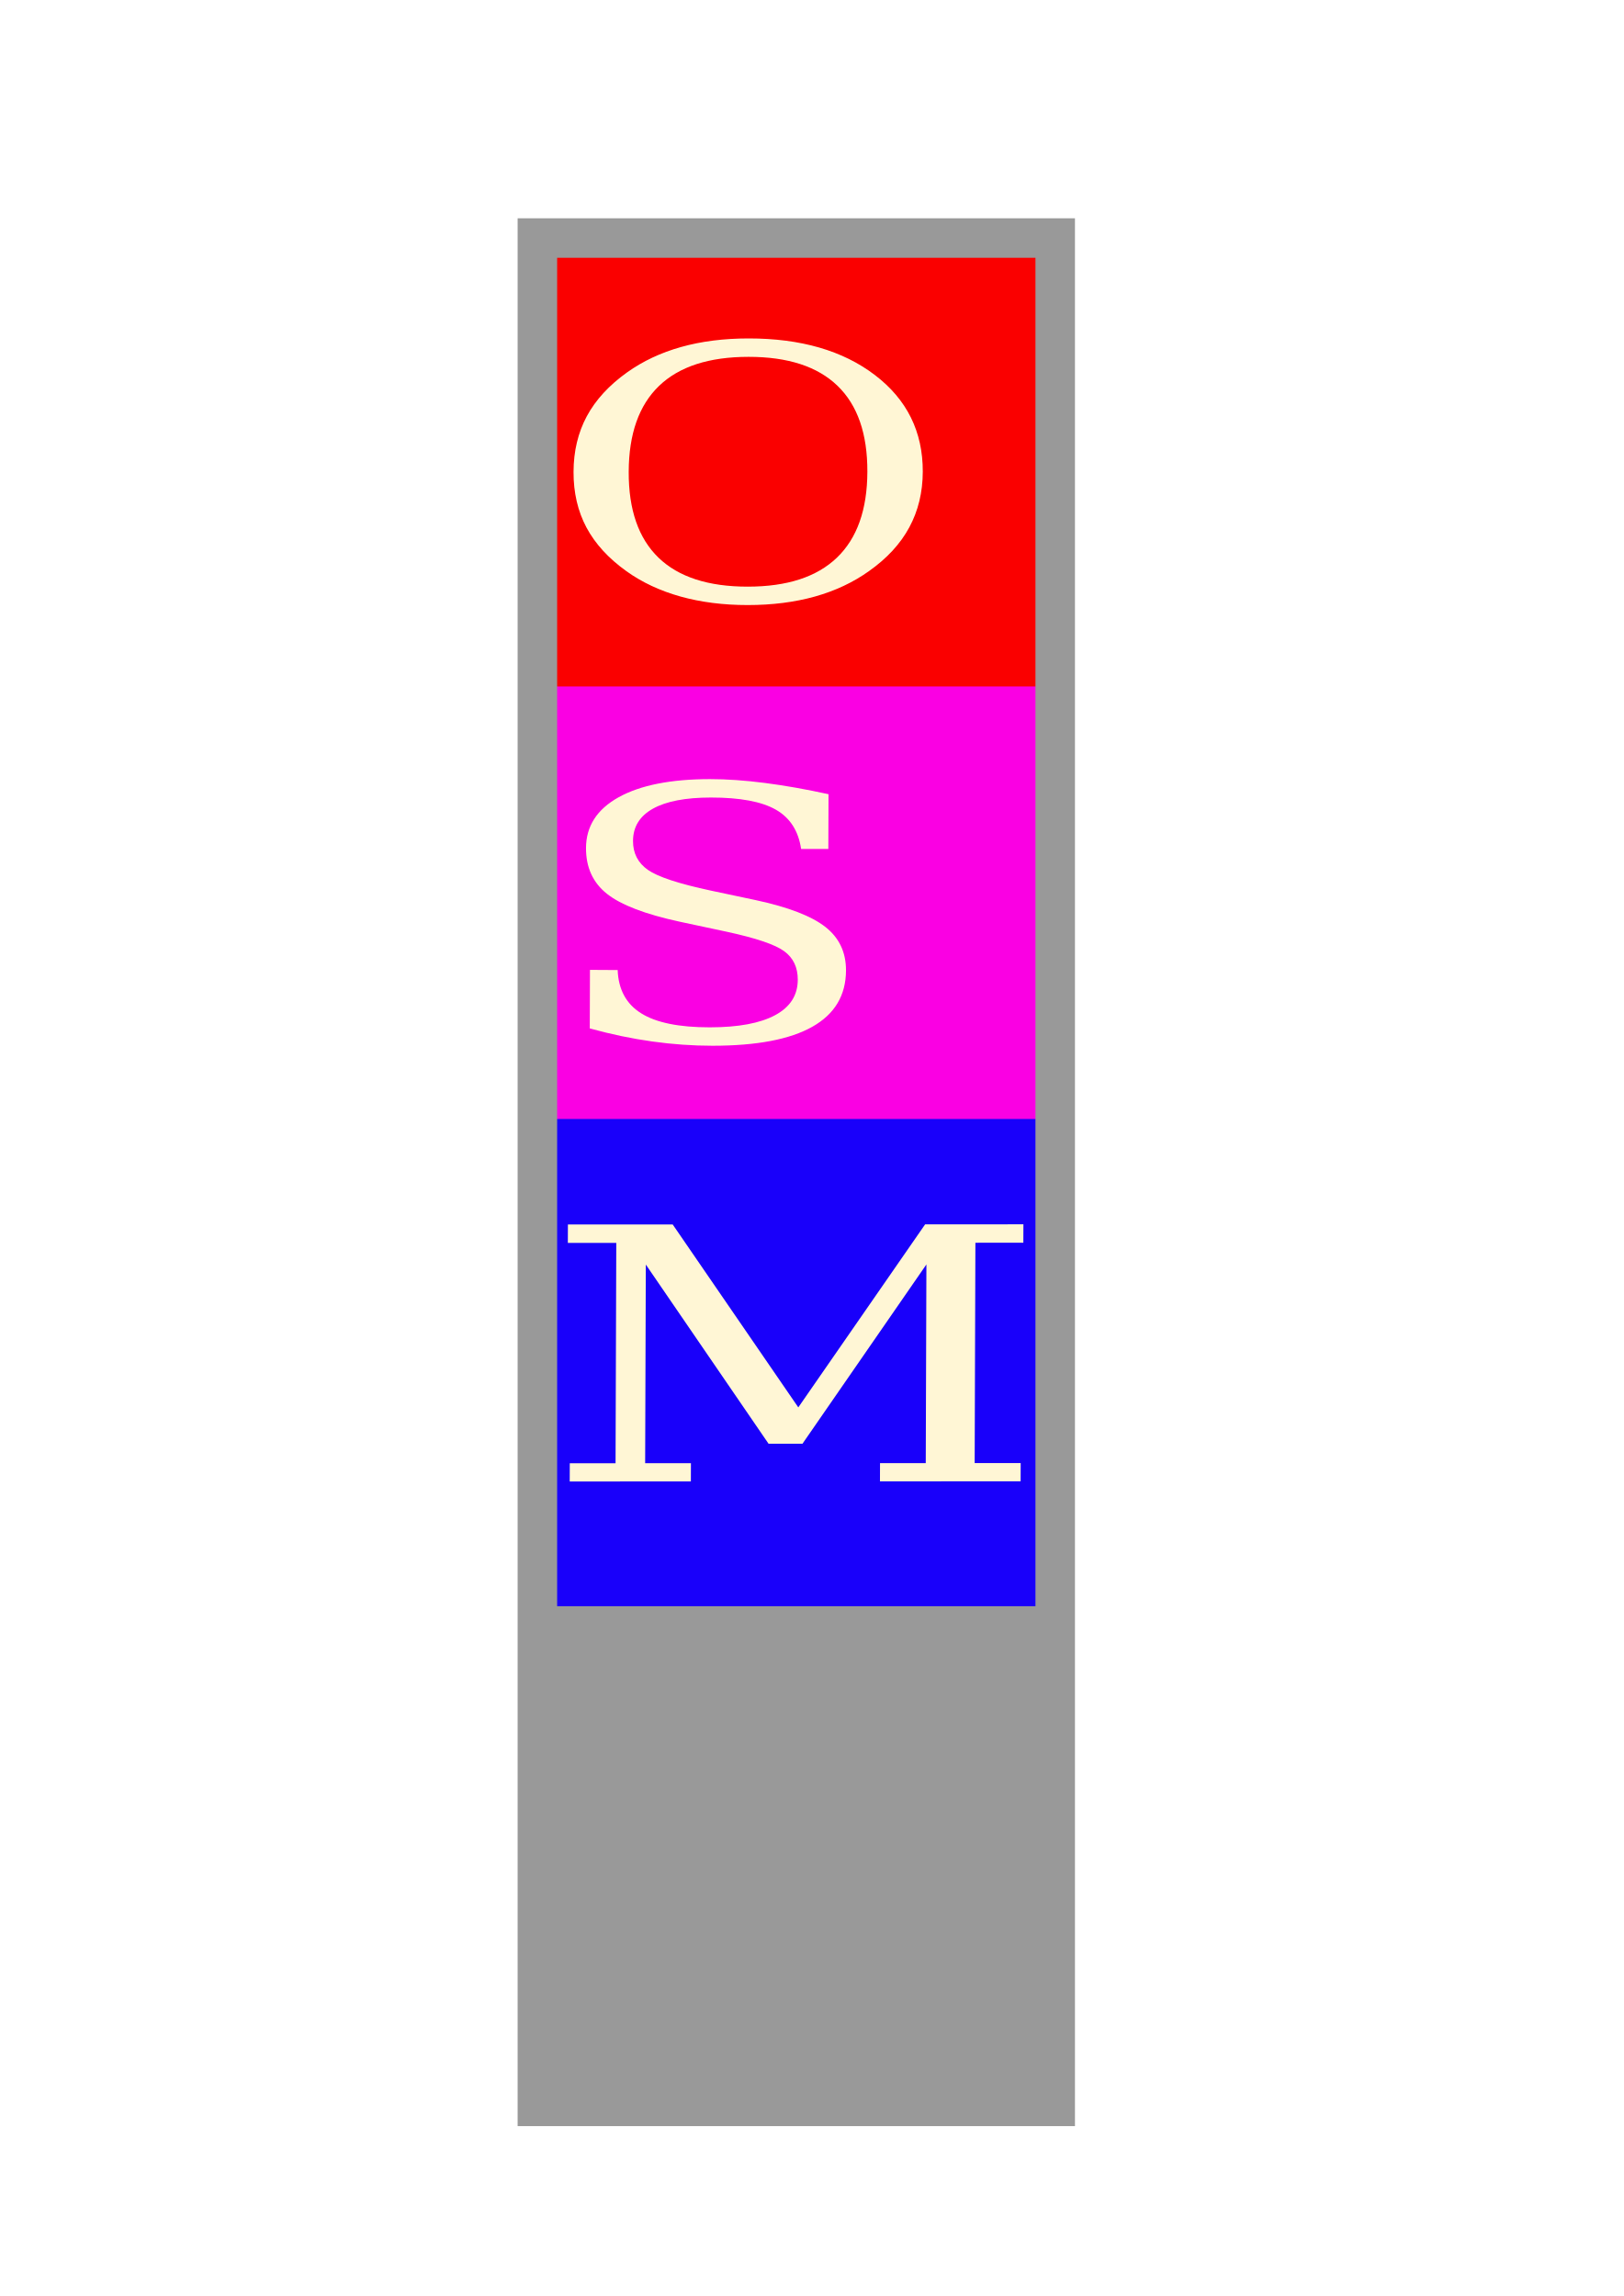
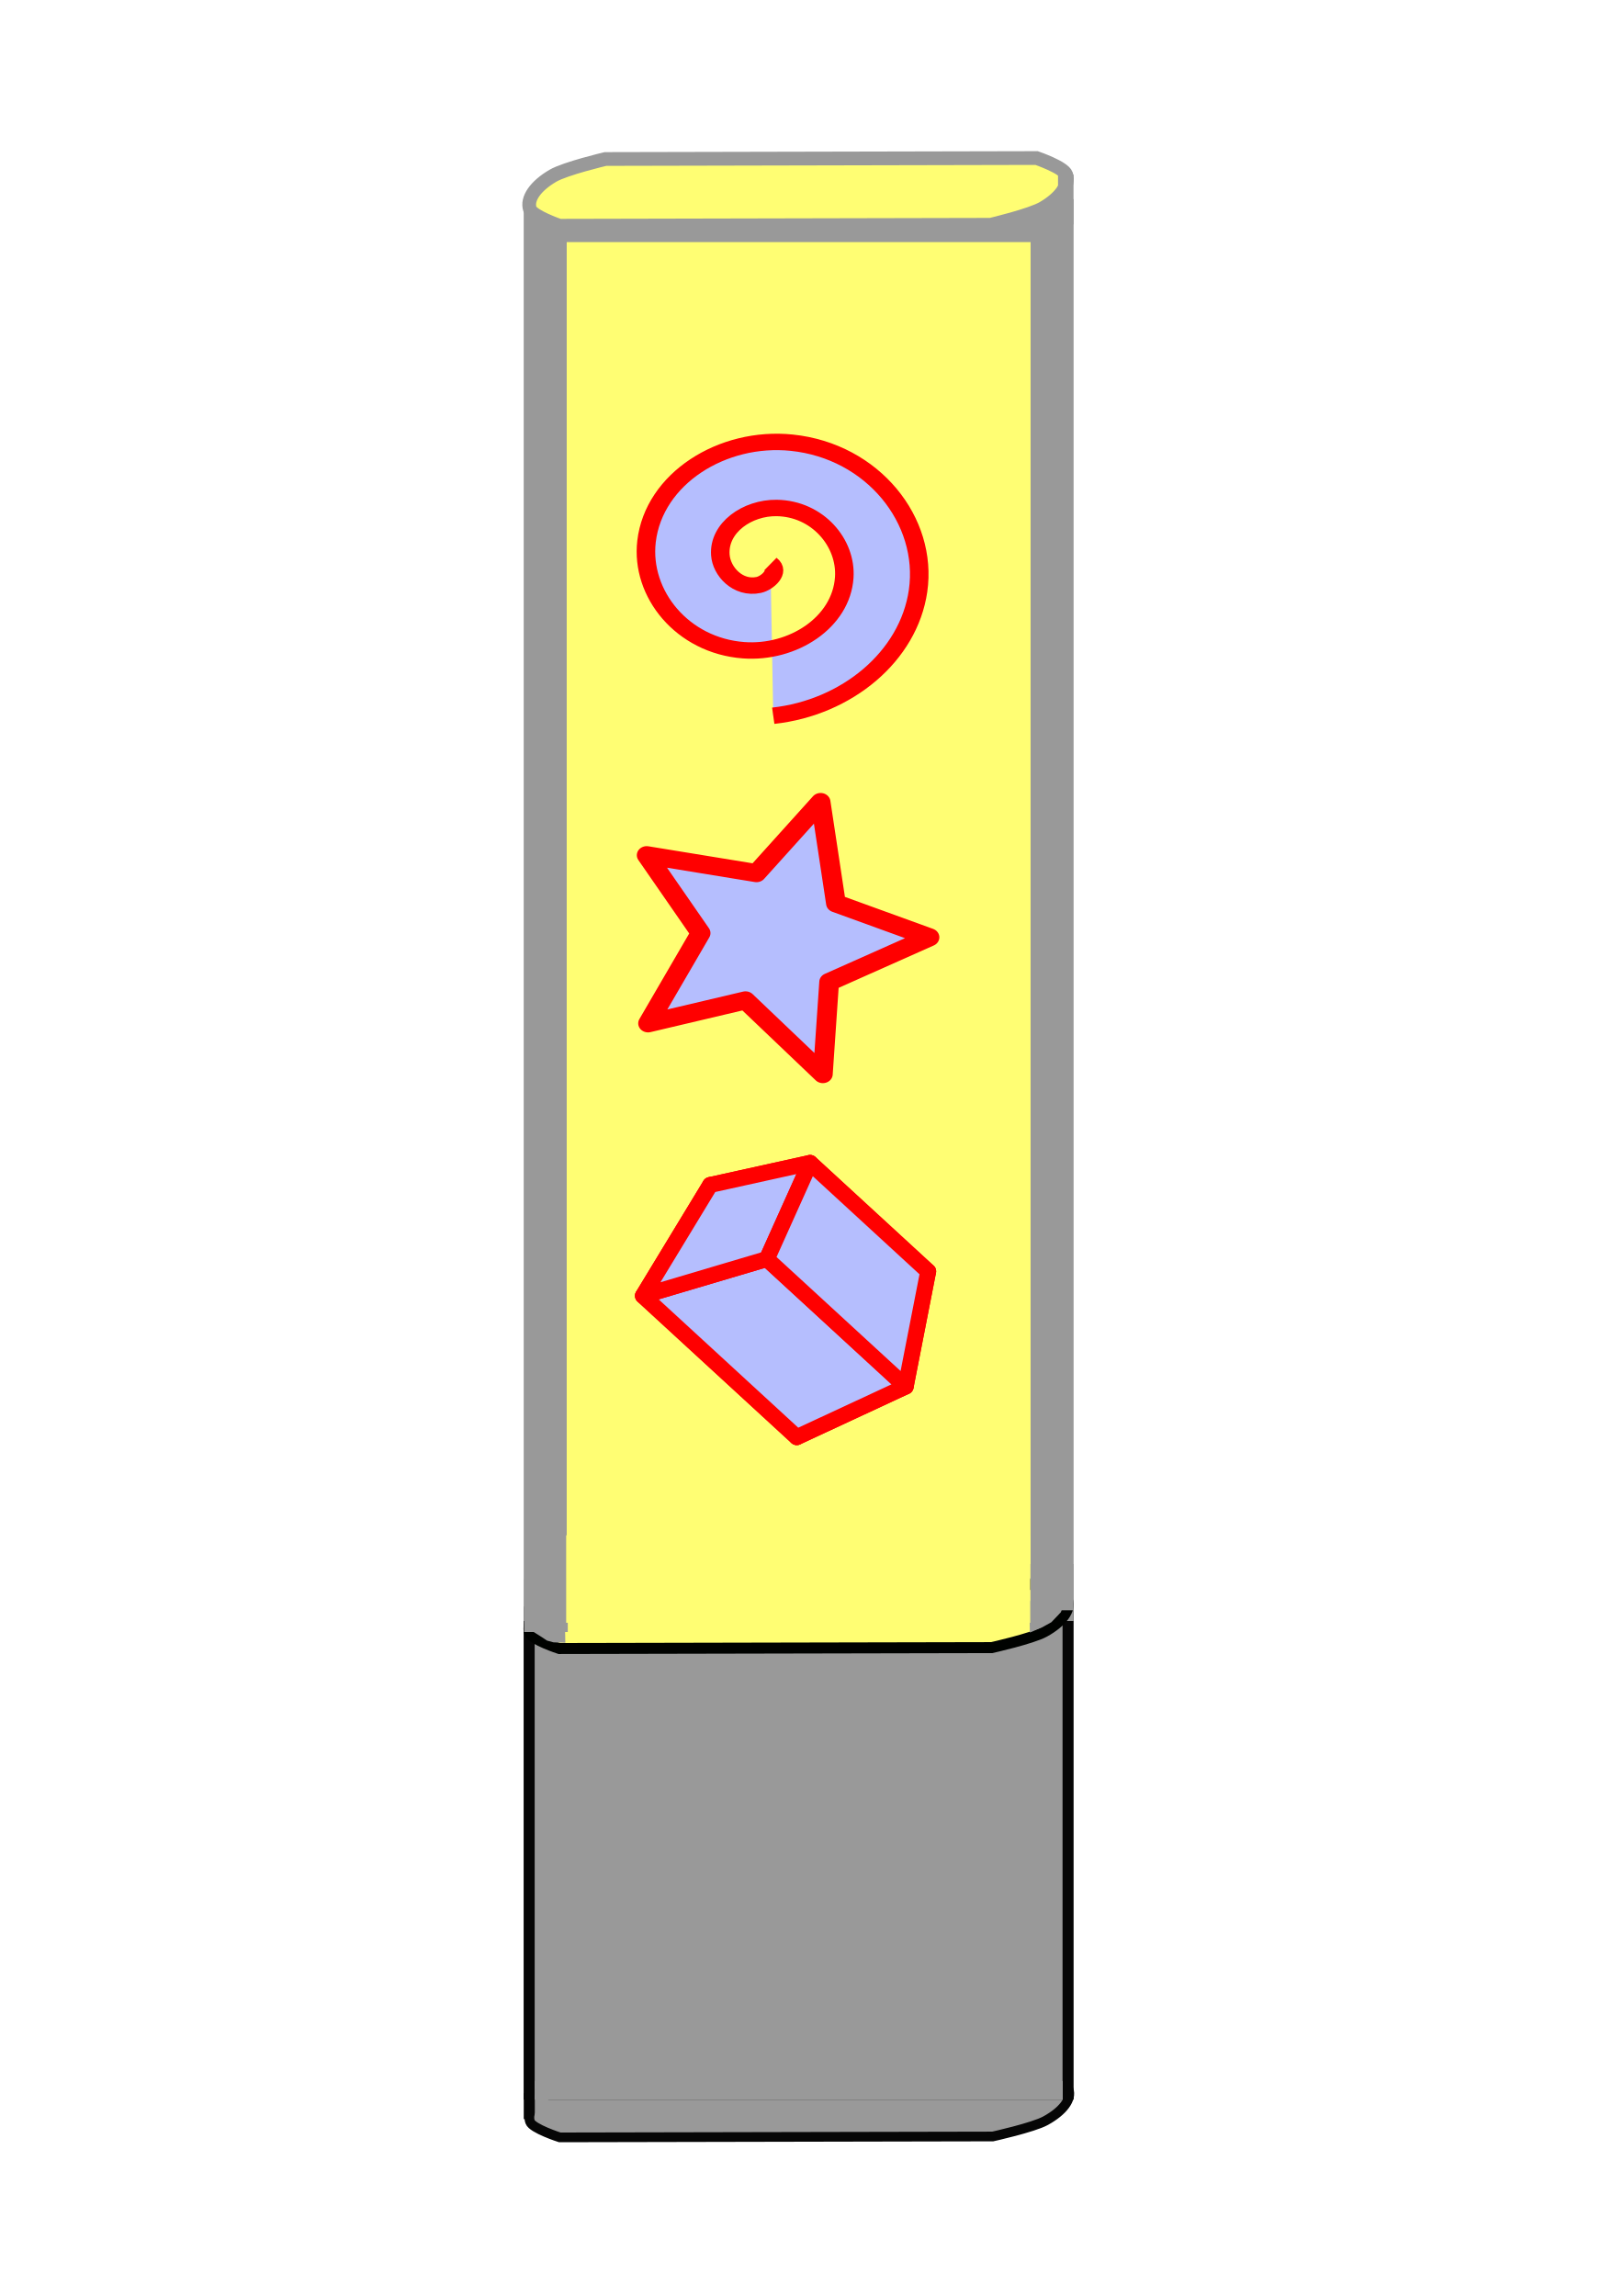
<svg xmlns="http://www.w3.org/2000/svg" xmlns:ns1="http://www.openswatchbook.org/uri/2009/osb" width="210mm" height="297mm" viewBox="0 0 744.094 1052.362" id="svg2" version="1.1">
  <defs id="defs4">
+     <linearGradient id="1-2" ns1:paint="gradient">
+       <stop style="stop-color:#000000;stop-opacity:0;" offset="0" id="stop13665" />
+       <stop style="stop-color:#e2e0e0;stop-opacity:0;" offset="1" id="stop13667" />
+     </linearGradient>
    <linearGradient id="linearGradient7260" ns1:paint="solid">
      <stop style="stop-color:#999999;stop-opacity:1;" offset="0" id="stop7262" />
    </linearGradient>
  </defs>
  <g id="layer1">
-     <rect style="fill:#fa0000;fill-opacity:1;stroke:#ff0000;stroke-width:0;stroke-miterlimit:4;stroke-dasharray:none;stroke-opacity:1" id="rect4221" width="230.203" height="249.82" x="246.962" y="108.273" />
-     <rect style="fill:#fa00e3;fill-opacity:1;stroke:#ff0000;stroke-width:0;stroke-miterlimit:4;stroke-dasharray:none;stroke-opacity:1" id="rect4221-7" width="229.917" height="228.923" x="248.982" y="314.634" />
-     <rect style="fill:#1900fa;fill-opacity:1;stroke:#ff0000;stroke-width:0;stroke-miterlimit:4;stroke-dasharray:none;stroke-opacity:1" id="rect4221-7-5" width="235.407" height="252.68" x="244.942" y="512.884" />
-     <text xml:space="preserve" style="font-style:normal;font-variant:normal;font-weight:normal;font-stretch:normal;font-size:191.118px;line-height:125%;font-family:'DejaVu Serif';-inkscape-font-specification:'DejaVu Serif, Normal';text-align:start;letter-spacing:0px;word-spacing:0px;writing-mode:lr-tb;text-anchor:start;fill:#fff6d5;fill-opacity:1;stroke:none;stroke-width:1px;stroke-linecap:butt;stroke-linejoin:miter;stroke-opacity:1" x="212.089" y="325.471" id="text4305" transform="matrix(1.182778,-4.5141104e-4,-0.00279287,0.8454683,0,0)">
-       <tspan id="tspan3778" x="212.089" y="325.471">O</tspan>
-       <tspan id="tspan3780" x="212.089" y="564.368">S</tspan>
-       <tspan id="tspan3782" x="212.089" y="803.265">M</tspan>
-     </text>
-     <rect style="fill:#000000;fill-opacity:0;stroke:#999999;stroke-width:18.1;stroke-miterlimit:4;stroke-dasharray:none;stroke-opacity:1" id="rect5824" width="237.302" height="856.347" x="246.268" y="109.102" />
-     <rect style="fill:#999999;fill-opacity:1;stroke:#999999;stroke-width:36.644;stroke-miterlimit:4;stroke-dasharray:none;stroke-opacity:1" id="rect7276" width="213.022" height="189.03" x="260.143" y="754.519" />
+     <path style="fill:#999999;fill-opacity:1;fill-rule:evenodd;stroke:#060606;stroke-width:4.446;stroke-linecap:butt;stroke-linejoin:miter;stroke-miterlimit:4;stroke-dasharray:none;stroke-opacity:1" d="m 277.668,950.959 198.416,-0.414 c 0,0 12.505,4.018 13.612,7.135 1.566,4.409 -2.493,9.92 -10.569,14.35 -5.71,3.132 -24.181,7.214 -24.181,7.214 l -198.416,0.414 c 0,0 -12.505,-4.018 -13.612,-7.135 -1.566,-4.409 2.493,-9.92 10.569,-14.35 5.71,-3.132 24.181,-7.214 24.181,-7.214 z" id="path11845-5-1" />
+     <rect style="fill:#999999;fill-opacity:1;stroke:#060606;stroke-width:5.062;stroke-miterlimit:4;stroke-dasharray:none;stroke-opacity:1" id="rect7276" width="246.97" height="220.966" x="242.498" y="738.862" />
+     <rect style="opacity:1;fill:#999999;fill-opacity:1;stroke:#060606;stroke-width:0;stroke-linecap:butt;stroke-linejoin:miter;stroke-miterlimit:4;stroke-dasharray:none;stroke-dashoffset:0;stroke-opacity:1" id="rect11569" width="242.031" height="8.571" x="245" y="953.791" />
+     <rect style="fill:#fffe73;fill-opacity:1;stroke:#999999;stroke-width:19.709;stroke-miterlimit:4;stroke-dasharray:none;stroke-opacity:1" id="rect4221-7-5" width="232.291" height="632.01" x="249.855" y="101.107" />
+     <path style="fill:#fffe73;fill-opacity:1;fill-rule:evenodd;stroke:#000200;stroke-width:5.034;stroke-linecap:butt;stroke-linejoin:miter;stroke-miterlimit:4;stroke-dasharray:none;stroke-opacity:1" d="m 277.45,726.637 198.144,-0.418 c 0,0 12.488,4.053 13.594,7.199 1.564,4.448 -2.49,10.008 -10.554,14.477 -5.703,3.16 -24.148,7.278 -24.148,7.278 l -198.144,0.418 c 0,0 -12.488,-4.053 -13.594,-7.199 -1.564,-4.448 2.49,-10.008 10.554,-14.477 5.703,-3.16 24.148,-7.278 24.148,-7.278 z" id="path11845-5" />
+     <path style="fill:#fffe73;fill-opacity:1;fill-rule:evenodd;stroke:#999999;stroke-width:6.299;stroke-linecap:butt;stroke-linejoin:miter;stroke-miterlimit:4;stroke-dasharray:none;stroke-opacity:1" d="m 277.445,72.88 197.604,-0.442 c 0,0 12.454,4.282 13.557,7.605 1.56,4.699 -2.483,10.573 -10.525,15.293 -5.687,3.338 -24.082,7.689 -24.082,7.689 l -197.604,0.442 c 0,0 -12.454,-4.282 -13.557,-7.605 -1.56,-4.699 2.483,-10.573 10.525,-15.293 5.687,-3.338 24.082,-7.689 24.082,-7.689 z" id="path11845" />
+     <rect style="opacity:1;fill:#2c6823;fill-opacity:1;stroke:#060606;stroke-width:3.707;stroke-linecap:round;stroke-linejoin:miter;stroke-miterlimit:4;stroke-dasharray:none;stroke-dashoffset:0;stroke-opacity:1" id="rect11895" width="0.866" height="8.223" x="241.871" y="961.215" />
+     <rect style="opacity:1;fill:#999999;fill-opacity:1;stroke:#2c6823;stroke-width:0;stroke-linecap:round;stroke-linejoin:miter;stroke-miterlimit:4;stroke-dasharray:none;stroke-dashoffset:0;stroke-opacity:1" id="rect11897" width="6.161" height="11" x="245.089" y="959.969" />
+     <rect style="opacity:1;fill:#a297ff;fill-opacity:1;stroke:#060606;stroke-width:0;stroke-linecap:butt;stroke-linejoin:miter;stroke-miterlimit:4;stroke-dasharray:none;stroke-dashoffset:0;stroke-opacity:1" id="rect11569-4-2" width="39.786" height="35.206" x="264.105" y="708.012" />
+     <rect style="opacity:1;fill:#2c6823;fill-opacity:1;stroke:#999999;stroke-width:3.024;stroke-linecap:round;stroke-linejoin:miter;stroke-miterlimit:4;stroke-dasharray:none;stroke-dashoffset:0;stroke-opacity:1" id="rect11847" width="1.113" height="7.187" x="483.493" y="93.758" />
+     <rect style="opacity:1;fill:#999999;fill-opacity:1;stroke:#999999;stroke-width:11.318;stroke-linecap:round;stroke-linejoin:miter;stroke-miterlimit:4;stroke-dasharray:none;stroke-dashoffset:0;stroke-opacity:1" id="rect11847-9" width="8.674" height="12.921" x="245.857" y="729.45" />
+     <rect style="opacity:1;fill:#2c6823;fill-opacity:1;stroke:#999999;stroke-width:10.589;stroke-linecap:round;stroke-linejoin:miter;stroke-miterlimit:4;stroke-dasharray:none;stroke-dashoffset:0;stroke-opacity:1" id="rect11847-9-7" width="9.262" height="10.594" x="477.412" y="722.174" />
+     <path style="fill:#999999;fill-opacity:1;fill-rule:evenodd;stroke:#999999;stroke-width:0.943px;stroke-linecap:butt;stroke-linejoin:miter;stroke-opacity:1" d="m 472.228,734.271 0.179,13.295 5.03,-2.141 4.084,-2.268 4.246,-4.469 1.445,-4.154 z" id="path12440" />
+     <path style="fill:#999999;fill-opacity:1;fill-rule:evenodd;stroke:#999999;stroke-width:1.969px;stroke-linecap:butt;stroke-linejoin:miter;stroke-opacity:1" d="m 242.185,724.524 15.289,-0.501 0.596,27.938 -4.271,-0.179 -2.695,-0.732 -2.187,-1.458 -5.159,-3.26 -0.863,-7.133 -0.34,-8.222 z" id="path12442" />
+     <path style="fill:#b5befe;fill-opacity:1;fill-rule:evenodd;stroke:#ff0000;stroke-width:8;stroke-linecap:butt;stroke-linejoin:miter;stroke-miterlimit:4;stroke-dasharray:none;stroke-opacity:1" id="path4178" d="m 357.713,374.37 c 4.264,3.707 -1.337,9.327 -5.077,10.223 -8.903,2.134 -16.048,-6.515 -16.544,-14.675 -0.808,-13.319 11.729,-23.061 24.272,-22.864 17.664,0.277 30.165,16.971 29.184,33.87 -1.277,21.998 -22.22,37.31 -43.467,35.504 -26.329,-2.238 -44.477,-27.474 -41.825,-53.064 3.177,-30.661 32.73,-51.655 62.662,-48.145 34.994,4.104 58.842,37.987 54.465,72.259 -4.087,31.998 -30.766,56.974 -62.468,60.906" transform="matrix(1.062387,0,0,0.9398045,-26.95123,-93.33403)" />
+     <path style="opacity:1;fill:#b5befe;fill-opacity:1;stroke:#ff0000;stroke-width:8;stroke-linecap:round;stroke-linejoin:round;stroke-miterlimit:4;stroke-dasharray:none;stroke-dashoffset:0;stroke-opacity:1" id="path4180" d="m 375.447,604.957 -31.369,-32.595 -39.514,10.157 21.306,-39.906 -21.87,-34.441 44.537,7.931 25.997,-31.443 6.22,44.808 37.937,15.009 -40.693,19.762 z" transform="matrix(1.129973,0,0,1.036668,-47.15452,-134.8298)" />
+     <rect style="opacity:1;fill:#fffe73;fill-opacity:1;stroke:#060606;stroke-width:0;stroke-linecap:butt;stroke-linejoin:miter;stroke-miterlimit:4;stroke-dasharray:none;stroke-dashoffset:0;stroke-opacity:1" id="rect11569-4" width="212.661" height="40.091" x="259.464" y="703.706" />
+     <rect style="opacity:1;fill:#2c6823;fill-opacity:1;stroke:#999999;stroke-width:5.54;stroke-linecap:round;stroke-linejoin:miter;stroke-miterlimit:4;stroke-dasharray:none;stroke-dashoffset:0;stroke-opacity:1" id="rect11847-9-7-7" width="1.557" height="17.247" x="487.631" y="82.802" />
+     <g id="g7229" style="opacity:1;fill:#b5befe;fill-opacity:1;fill-rule:nonzero;stroke:#ff0000;stroke-width:8.659;stroke-linecap:round;stroke-linejoin:miter;stroke-miterlimit:4;stroke-dasharray:none;stroke-dashoffset:0;stroke-opacity:1">
+       <path id="path7235" style="fill:#b5befe;fill-opacity:1;fill-rule:evenodd;stroke:#ff0000;stroke-width:7.298;stroke-linecap:butt;stroke-linejoin:round;stroke-miterlimit:4;stroke-dasharray:none;stroke-opacity:1" d="m 384.5,597.392 40.851,-14.635 -54.11,-49.746 -45.77,10.113 z" points="425.351,582.757 371.242,533.011 325.472,543.124 384.5,597.392 " />
+       <path id="path7231" style="fill:#b5befe;fill-opacity:1;fill-rule:evenodd;stroke:#ff0000;stroke-width:7.298;stroke-linecap:butt;stroke-linejoin:round;stroke-miterlimit:4;stroke-dasharray:none;stroke-opacity:1" d="m 384.5,597.392 -59.029,-54.268 -30.823,50.781 70.494,64.809 z" points="325.472,543.124 294.649,593.904 365.143,658.713 384.5,597.392 " />
+       <path id="path7233" style="fill:#b5befe;fill-opacity:1;fill-rule:evenodd;stroke:#ff0000;stroke-width:7.298;stroke-linecap:butt;stroke-linejoin:round;stroke-miterlimit:4;stroke-dasharray:none;stroke-opacity:1" d="m 384.5,597.392 40.851,-14.635 -10.304,52.752 -49.904,23.205 z" points="425.351,582.757 415.048,635.509 365.143,658.713 384.5,597.392 " />
+       <path id="path7241" style="fill:#b5befe;fill-opacity:1;fill-rule:evenodd;stroke:#ff0000;stroke-width:7.298;stroke-linecap:butt;stroke-linejoin:round;stroke-miterlimit:4;stroke-dasharray:none;stroke-opacity:1" d="M 365.143,658.713 415.048,635.509 351.457,577.046 294.649,593.904 Z" points="415.048,635.509 351.457,577.046 294.649,593.904 365.143,658.713 " />
+       <path id="path7239" style="fill:#b5befe;fill-opacity:1;fill-rule:evenodd;stroke:#ff0000;stroke-width:7.298;stroke-linecap:butt;stroke-linejoin:round;stroke-miterlimit:4;stroke-dasharray:none;stroke-opacity:1" d="m 325.472,543.124 45.77,-10.113 -19.785,44.036 -56.808,16.858 z" points="371.242,533.011 351.457,577.046 294.649,593.904 325.472,543.124 " />
+       <path id="path7237" style="fill:#b5befe;fill-opacity:1;fill-rule:evenodd;stroke:#ff0000;stroke-width:7.298;stroke-linecap:butt;stroke-linejoin:round;stroke-miterlimit:4;stroke-dasharray:none;stroke-opacity:1" d="m 425.351,582.757 -54.11,-49.746 -19.785,44.036 63.591,58.462 z" points="371.242,533.011 351.457,577.046 415.048,635.509 425.351,582.757 " />
+     </g>
  </g>
</svg>
